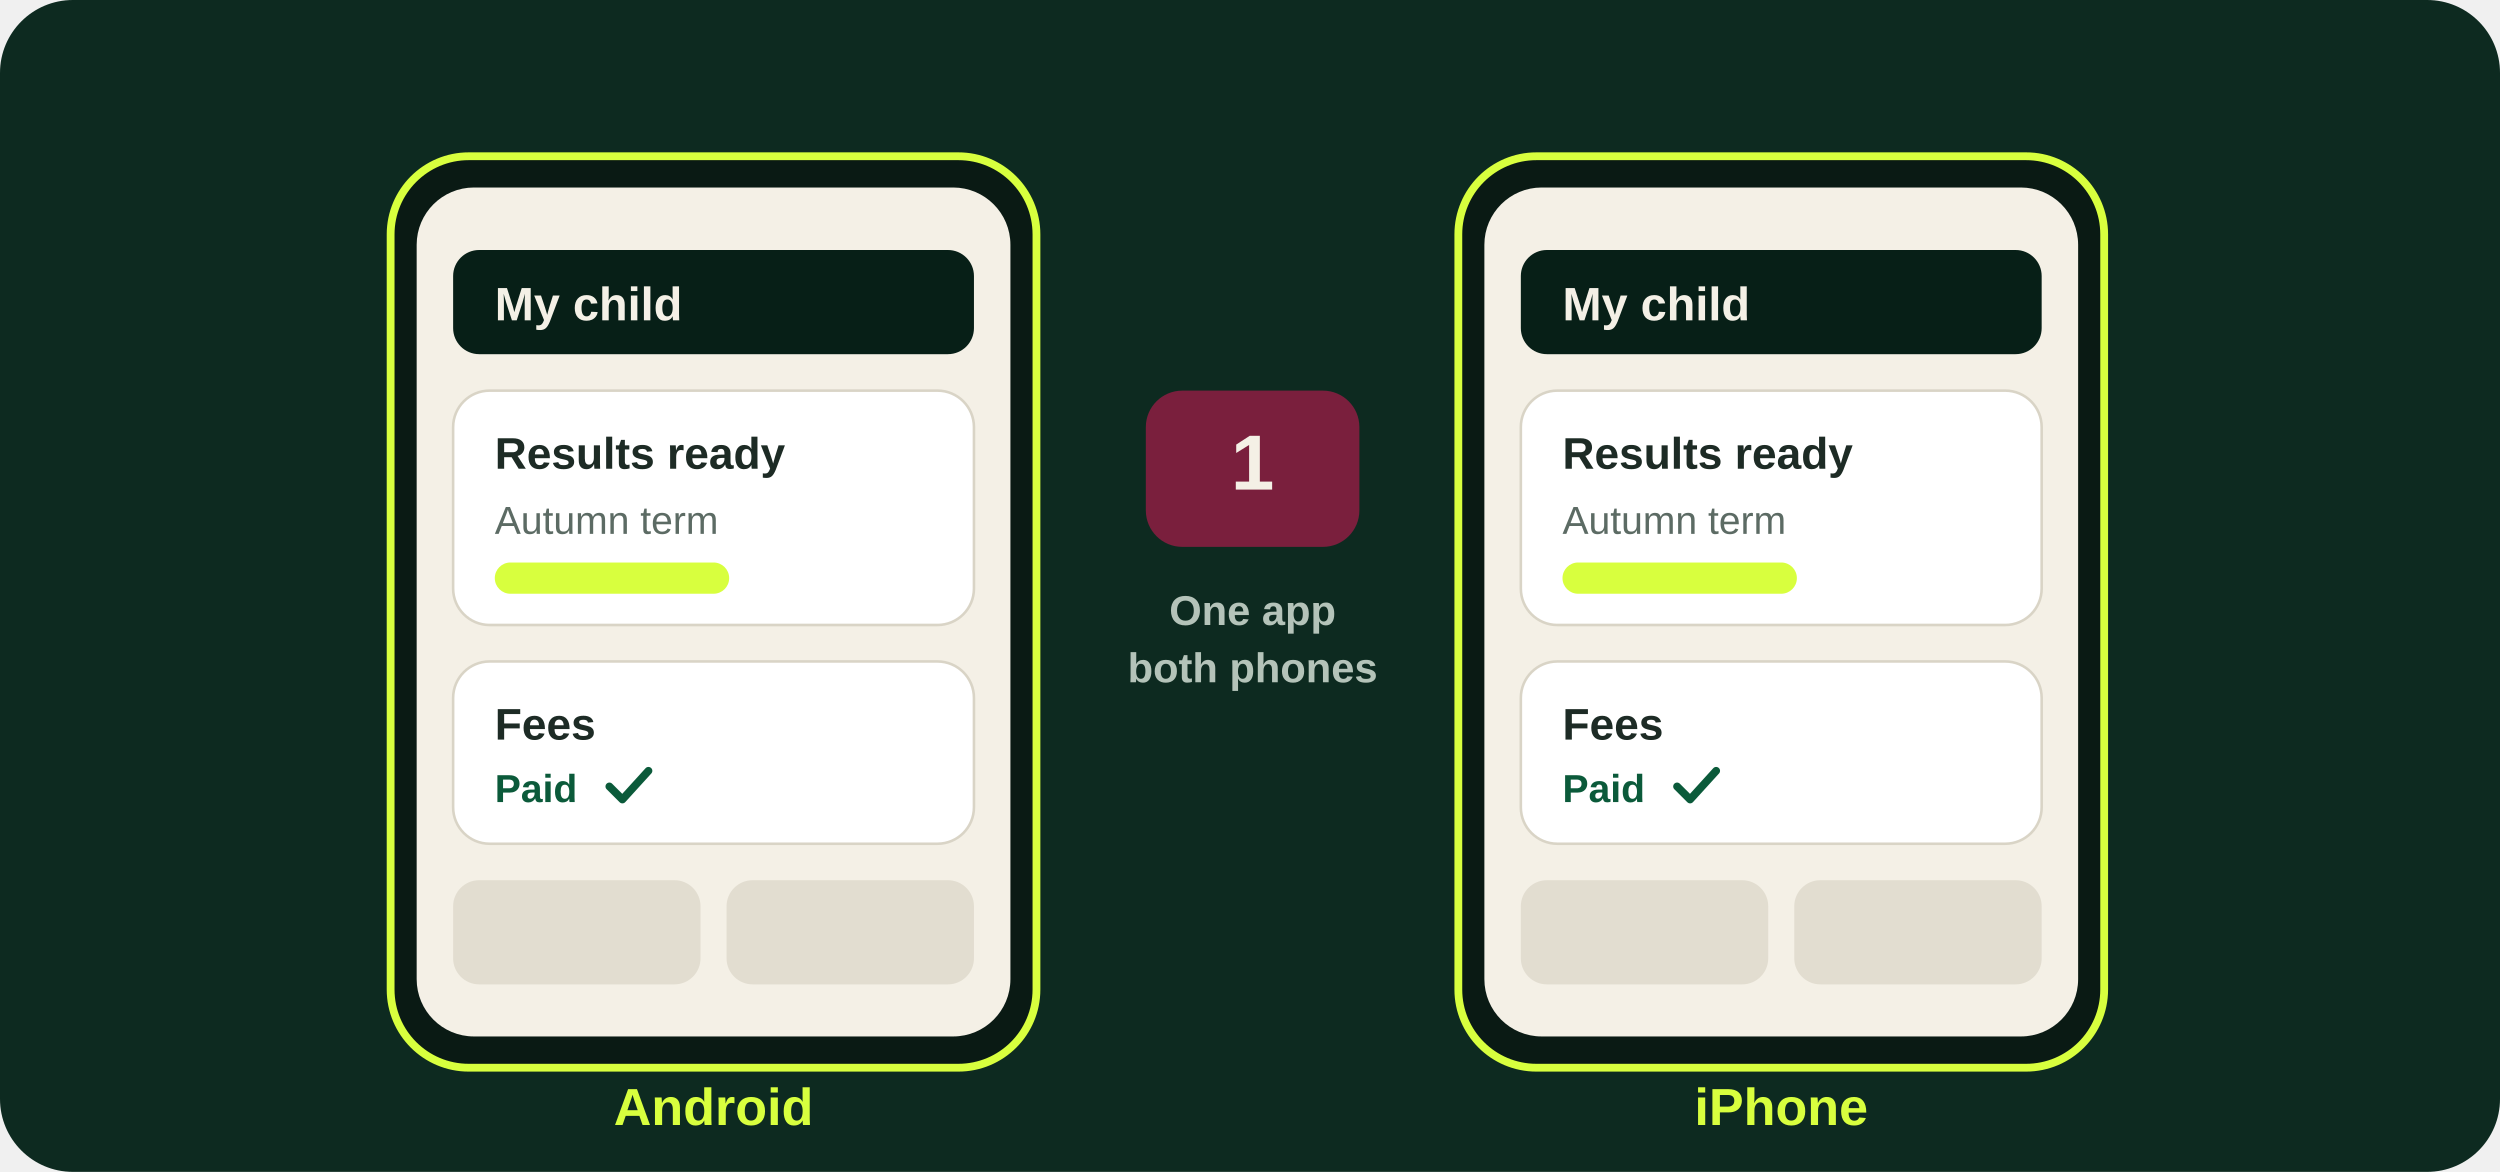
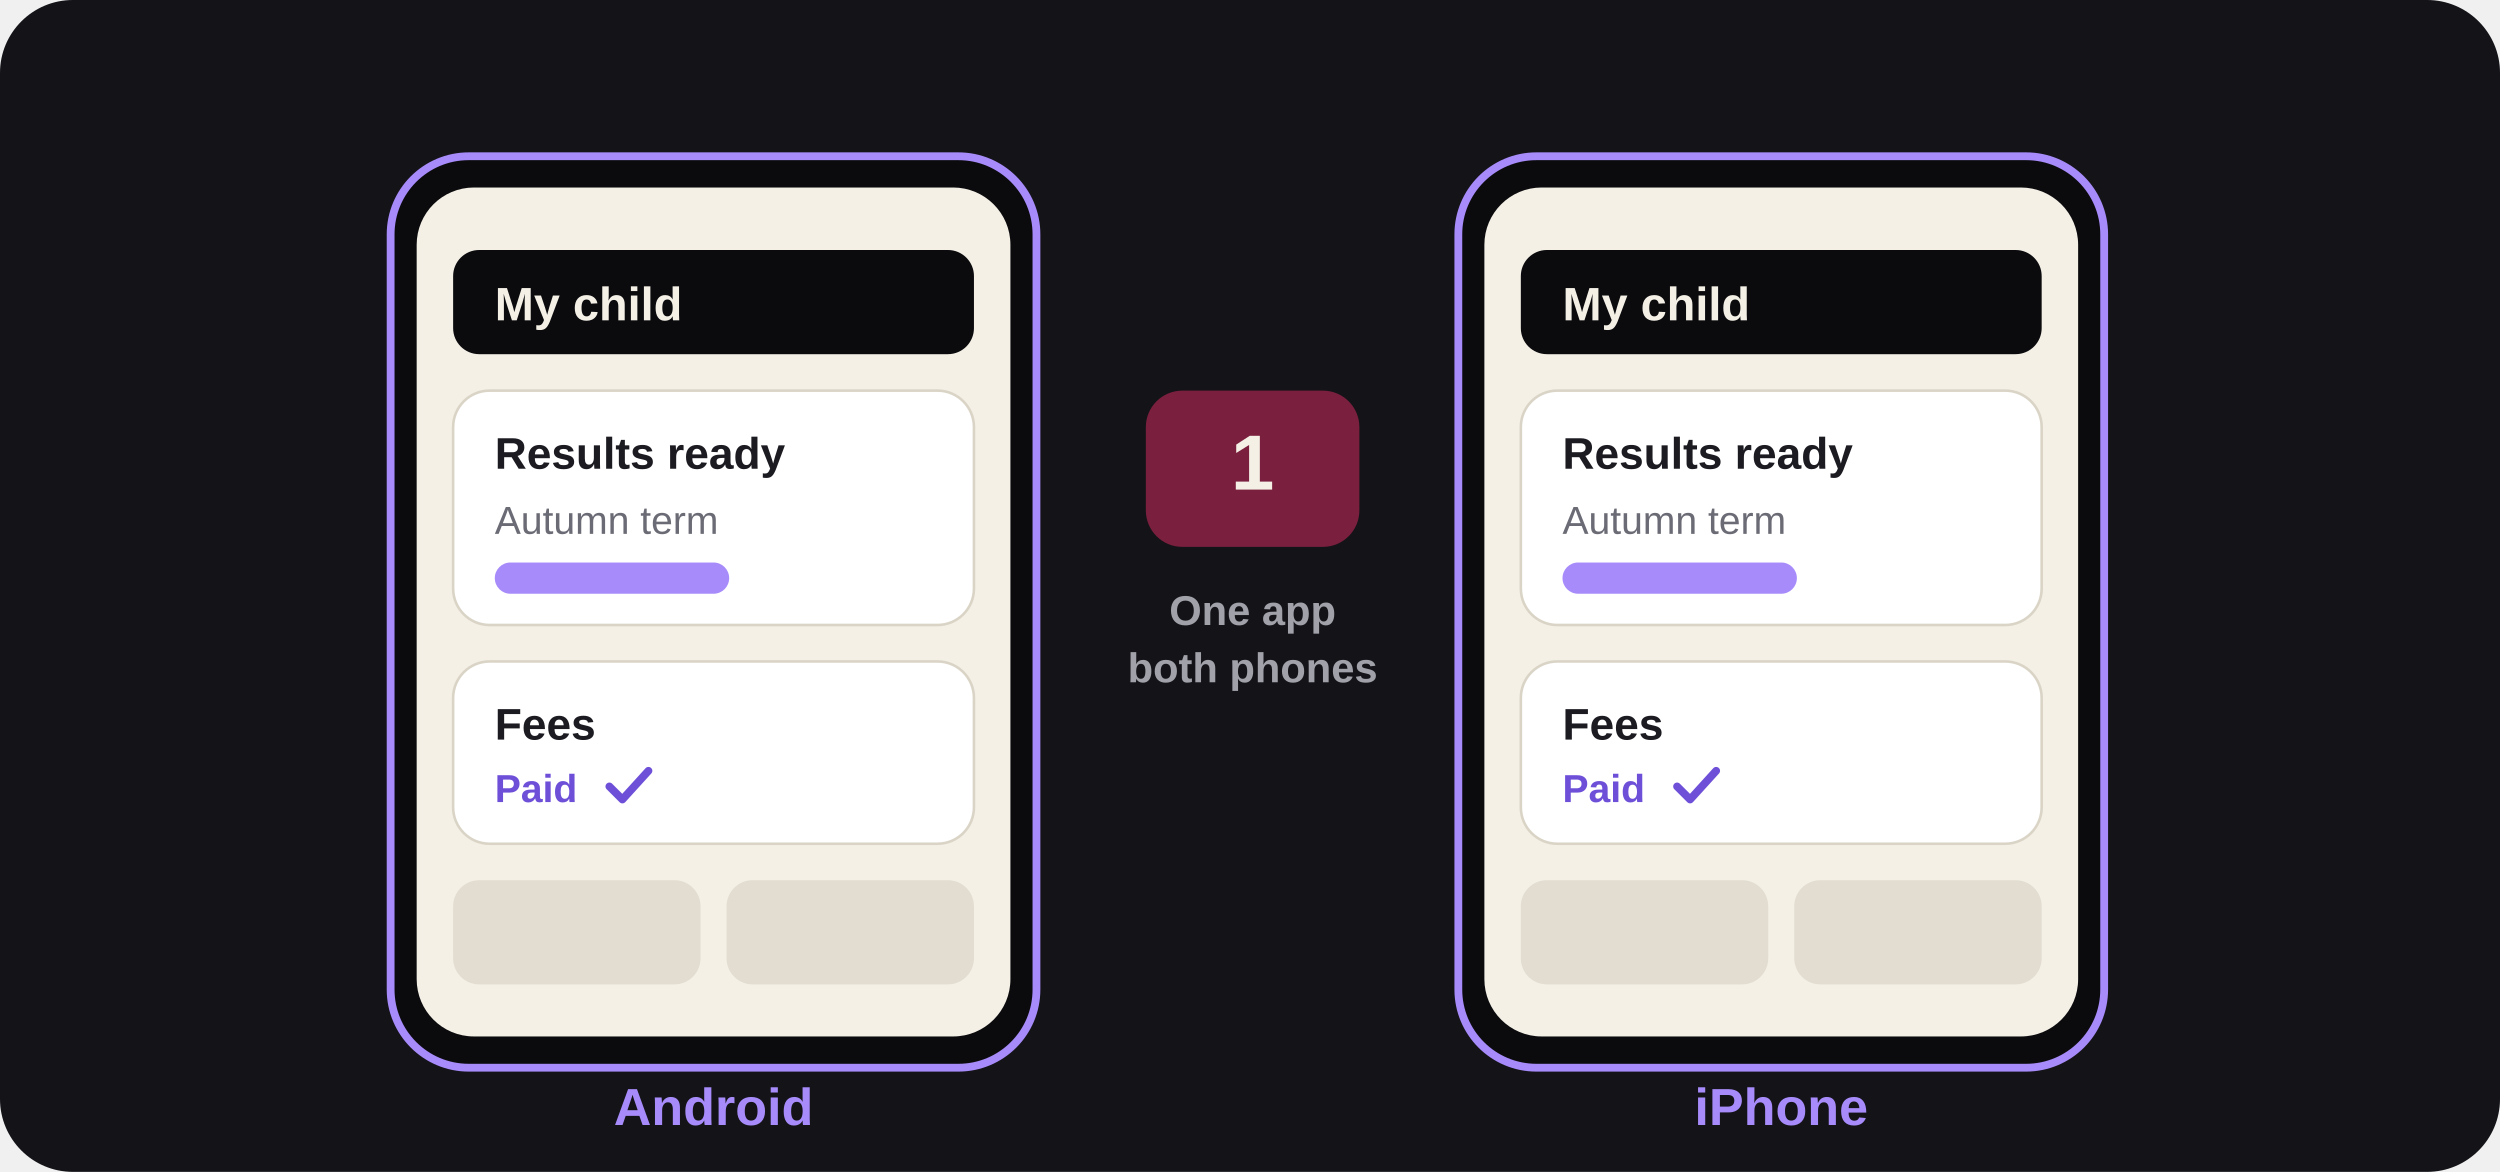
<svg xmlns="http://www.w3.org/2000/svg" viewBox="0 0 960 450" role="img" aria-labelledby="t">
-   <rect x="0" y="0" width="960" height="450" rx="28" fill="#0d2a20" />
-   <rect x="150" y="60" width="248" height="350" rx="30" fill="#0a1a14" stroke="#d8ff3e" stroke-width="3" />
+   <rect x="0" y="0" width="960" height="450" rx="28" fill="#131318" />
+   <rect x="150" y="60" width="248" height="350" rx="30" fill="#0b0b0e" stroke="#a78bfa" stroke-width="3" />
  <rect x="160" y="72" width="228" height="326" rx="22" fill="#f4f0e6" />
-   <rect x="174" y="96" width="200" height="40" rx="10" fill="#071f17" />
+   <rect x="174" y="96" width="200" height="40" rx="10" fill="#0b0b0e" />
  <text x="190" y="123" font-family="Arial,Helvetica,sans-serif" font-size="18" font-weight="700" fill="#f4f0e6" text-anchor="start">My child</text>
  <rect x="174" y="150" width="200" height="90" rx="14" fill="#ffffff" stroke="#d9d4c6" />
-   <text x="190" y="180" font-family="Arial,Helvetica,sans-serif" font-size="17" font-weight="700" fill="#1d2b25" text-anchor="start">Results ready</text>
-   <text x="190" y="205" font-family="Arial,Helvetica,sans-serif" font-size="15" font-weight="400" fill="#5c6b64" text-anchor="start">Autumn term</text>
-   <rect x="190" y="216" width="90" height="12" rx="6" fill="#d8ff3e" />
+   <text x="190" y="180" font-family="Arial,Helvetica,sans-serif" font-size="17" font-weight="700" fill="#1b1b21" text-anchor="start">Results ready</text>
+   <text x="190" y="205" font-family="Arial,Helvetica,sans-serif" font-size="15" font-weight="400" fill="#6b6b76" text-anchor="start">Autumn term</text>
+   <rect x="190" y="216" width="90" height="12" rx="6" fill="#a78bfa" />
  <rect x="174" y="254" width="200" height="70" rx="14" fill="#ffffff" stroke="#d9d4c6" />
-   <text x="190" y="284" font-family="Arial,Helvetica,sans-serif" font-size="17" font-weight="700" fill="#1d2b25" text-anchor="start">Fees</text>
-   <text x="190" y="308" font-family="Arial,Helvetica,sans-serif" font-size="15" font-weight="700" fill="#0b5a3a" text-anchor="start">Paid</text>
-   <path d="M234.0 302.0l5 5 10-11" stroke="#0b5a3a" stroke-width="3" fill="none" stroke-linecap="round" stroke-linejoin="round" />
+   <text x="190" y="284" font-family="Arial,Helvetica,sans-serif" font-size="17" font-weight="700" fill="#1b1b21" text-anchor="start">Fees</text>
+   <text x="190" y="308" font-family="Arial,Helvetica,sans-serif" font-size="15" font-weight="700" fill="#6d4fd8" text-anchor="start">Paid</text>
+   <path d="M234.0 302.0l5 5 10-11" stroke="#6d4fd8" stroke-width="3" fill="none" stroke-linecap="round" stroke-linejoin="round" />
  <rect x="174" y="338" width="95" height="40" rx="10" fill="#e2ddd0" />
  <rect x="279" y="338" width="95" height="40" rx="10" fill="#e2ddd0" />
-   <text x="274" y="432" font-family="Arial,Helvetica,sans-serif" font-size="20" font-weight="700" fill="#d8ff3e" text-anchor="middle">Android</text>
-   <rect x="560" y="60" width="248" height="350" rx="30" fill="#0a1a14" stroke="#d8ff3e" stroke-width="3" />
+   <text x="274" y="432" font-family="Arial,Helvetica,sans-serif" font-size="20" font-weight="700" fill="#a78bfa" text-anchor="middle">Android</text>
+   <rect x="560" y="60" width="248" height="350" rx="30" fill="#0b0b0e" stroke="#a78bfa" stroke-width="3" />
  <rect x="570" y="72" width="228" height="326" rx="22" fill="#f4f0e6" />
-   <rect x="584" y="96" width="200" height="40" rx="10" fill="#071f17" />
+   <rect x="584" y="96" width="200" height="40" rx="10" fill="#0b0b0e" />
  <text x="600" y="123" font-family="Arial,Helvetica,sans-serif" font-size="18" font-weight="700" fill="#f4f0e6" text-anchor="start">My child</text>
  <rect x="584" y="150" width="200" height="90" rx="14" fill="#ffffff" stroke="#d9d4c6" />
-   <text x="600" y="180" font-family="Arial,Helvetica,sans-serif" font-size="17" font-weight="700" fill="#1d2b25" text-anchor="start">Results ready</text>
-   <text x="600" y="205" font-family="Arial,Helvetica,sans-serif" font-size="15" font-weight="400" fill="#5c6b64" text-anchor="start">Autumn term</text>
-   <rect x="600" y="216" width="90" height="12" rx="6" fill="#d8ff3e" />
+   <text x="600" y="180" font-family="Arial,Helvetica,sans-serif" font-size="17" font-weight="700" fill="#1b1b21" text-anchor="start">Results ready</text>
+   <text x="600" y="205" font-family="Arial,Helvetica,sans-serif" font-size="15" font-weight="400" fill="#6b6b76" text-anchor="start">Autumn term</text>
+   <rect x="600" y="216" width="90" height="12" rx="6" fill="#a78bfa" />
  <rect x="584" y="254" width="200" height="70" rx="14" fill="#ffffff" stroke="#d9d4c6" />
-   <text x="600" y="284" font-family="Arial,Helvetica,sans-serif" font-size="17" font-weight="700" fill="#1d2b25" text-anchor="start">Fees</text>
-   <text x="600" y="308" font-family="Arial,Helvetica,sans-serif" font-size="15" font-weight="700" fill="#0b5a3a" text-anchor="start">Paid</text>
-   <path d="M644.0 302.0l5 5 10-11" stroke="#0b5a3a" stroke-width="3" fill="none" stroke-linecap="round" stroke-linejoin="round" />
+   <text x="600" y="284" font-family="Arial,Helvetica,sans-serif" font-size="17" font-weight="700" fill="#1b1b21" text-anchor="start">Fees</text>
+   <text x="600" y="308" font-family="Arial,Helvetica,sans-serif" font-size="15" font-weight="700" fill="#6d4fd8" text-anchor="start">Paid</text>
+   <path d="M644.0 302.0l5 5 10-11" stroke="#6d4fd8" stroke-width="3" fill="none" stroke-linecap="round" stroke-linejoin="round" />
  <rect x="584" y="338" width="95" height="40" rx="10" fill="#e2ddd0" />
  <rect x="689" y="338" width="95" height="40" rx="10" fill="#e2ddd0" />
-   <text x="684" y="432" font-family="Arial,Helvetica,sans-serif" font-size="20" font-weight="700" fill="#d8ff3e" text-anchor="middle">iPhone</text>
+   <text x="684" y="432" font-family="Arial,Helvetica,sans-serif" font-size="20" font-weight="700" fill="#a78bfa" text-anchor="middle">iPhone</text>
  <rect x="440" y="150" width="82" height="60" rx="14" fill="#7a1f3d" />
  <text x="481" y="188" font-family="Arial,Helvetica,sans-serif" font-size="30" font-weight="800" fill="#f4f0e6" text-anchor="middle">1</text>
-   <text x="481" y="240" font-family="Arial,Helvetica,sans-serif" font-size="16" font-weight="700" fill="#b4c3b9" text-anchor="middle">One app</text>
-   <text x="481" y="262" font-family="Arial,Helvetica,sans-serif" font-size="16" font-weight="700" fill="#b4c3b9" text-anchor="middle">both phones</text>
+   <text x="481" y="240" font-family="Arial,Helvetica,sans-serif" font-size="16" font-weight="700" fill="#a1a1aa" text-anchor="middle">One app</text>
+   <text x="481" y="262" font-family="Arial,Helvetica,sans-serif" font-size="16" font-weight="700" fill="#a1a1aa" text-anchor="middle">both phones</text>
</svg>
